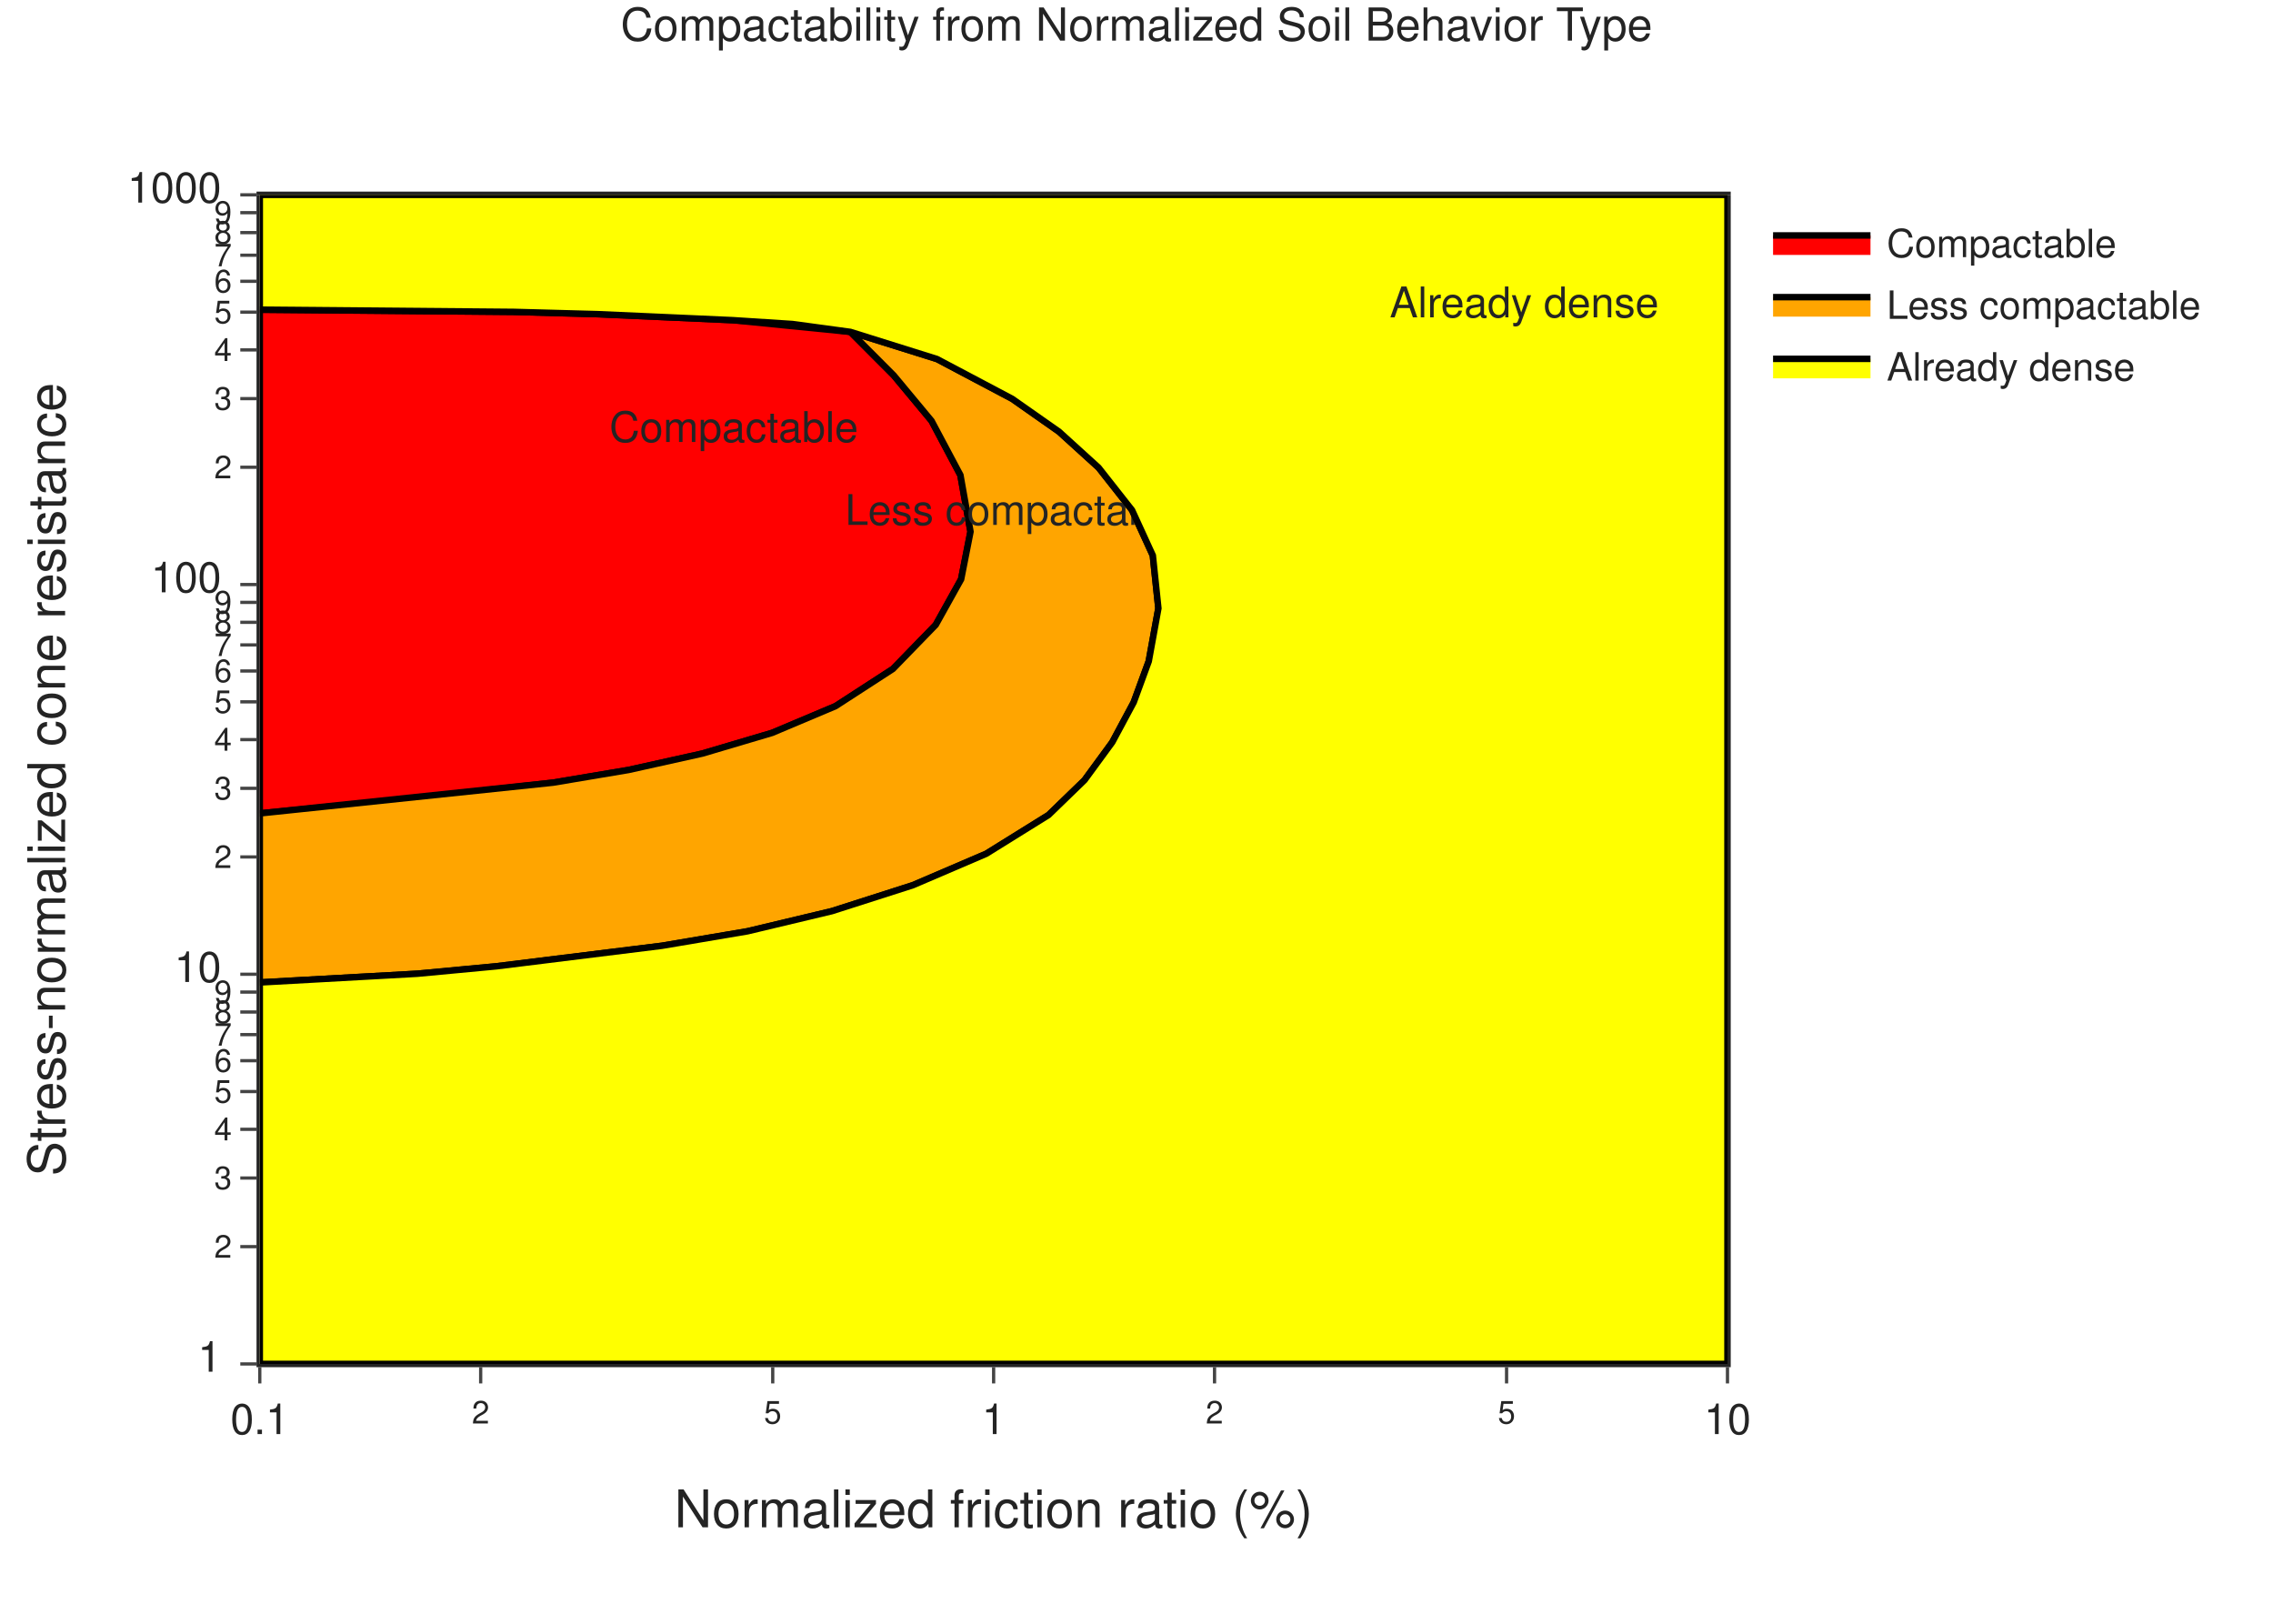
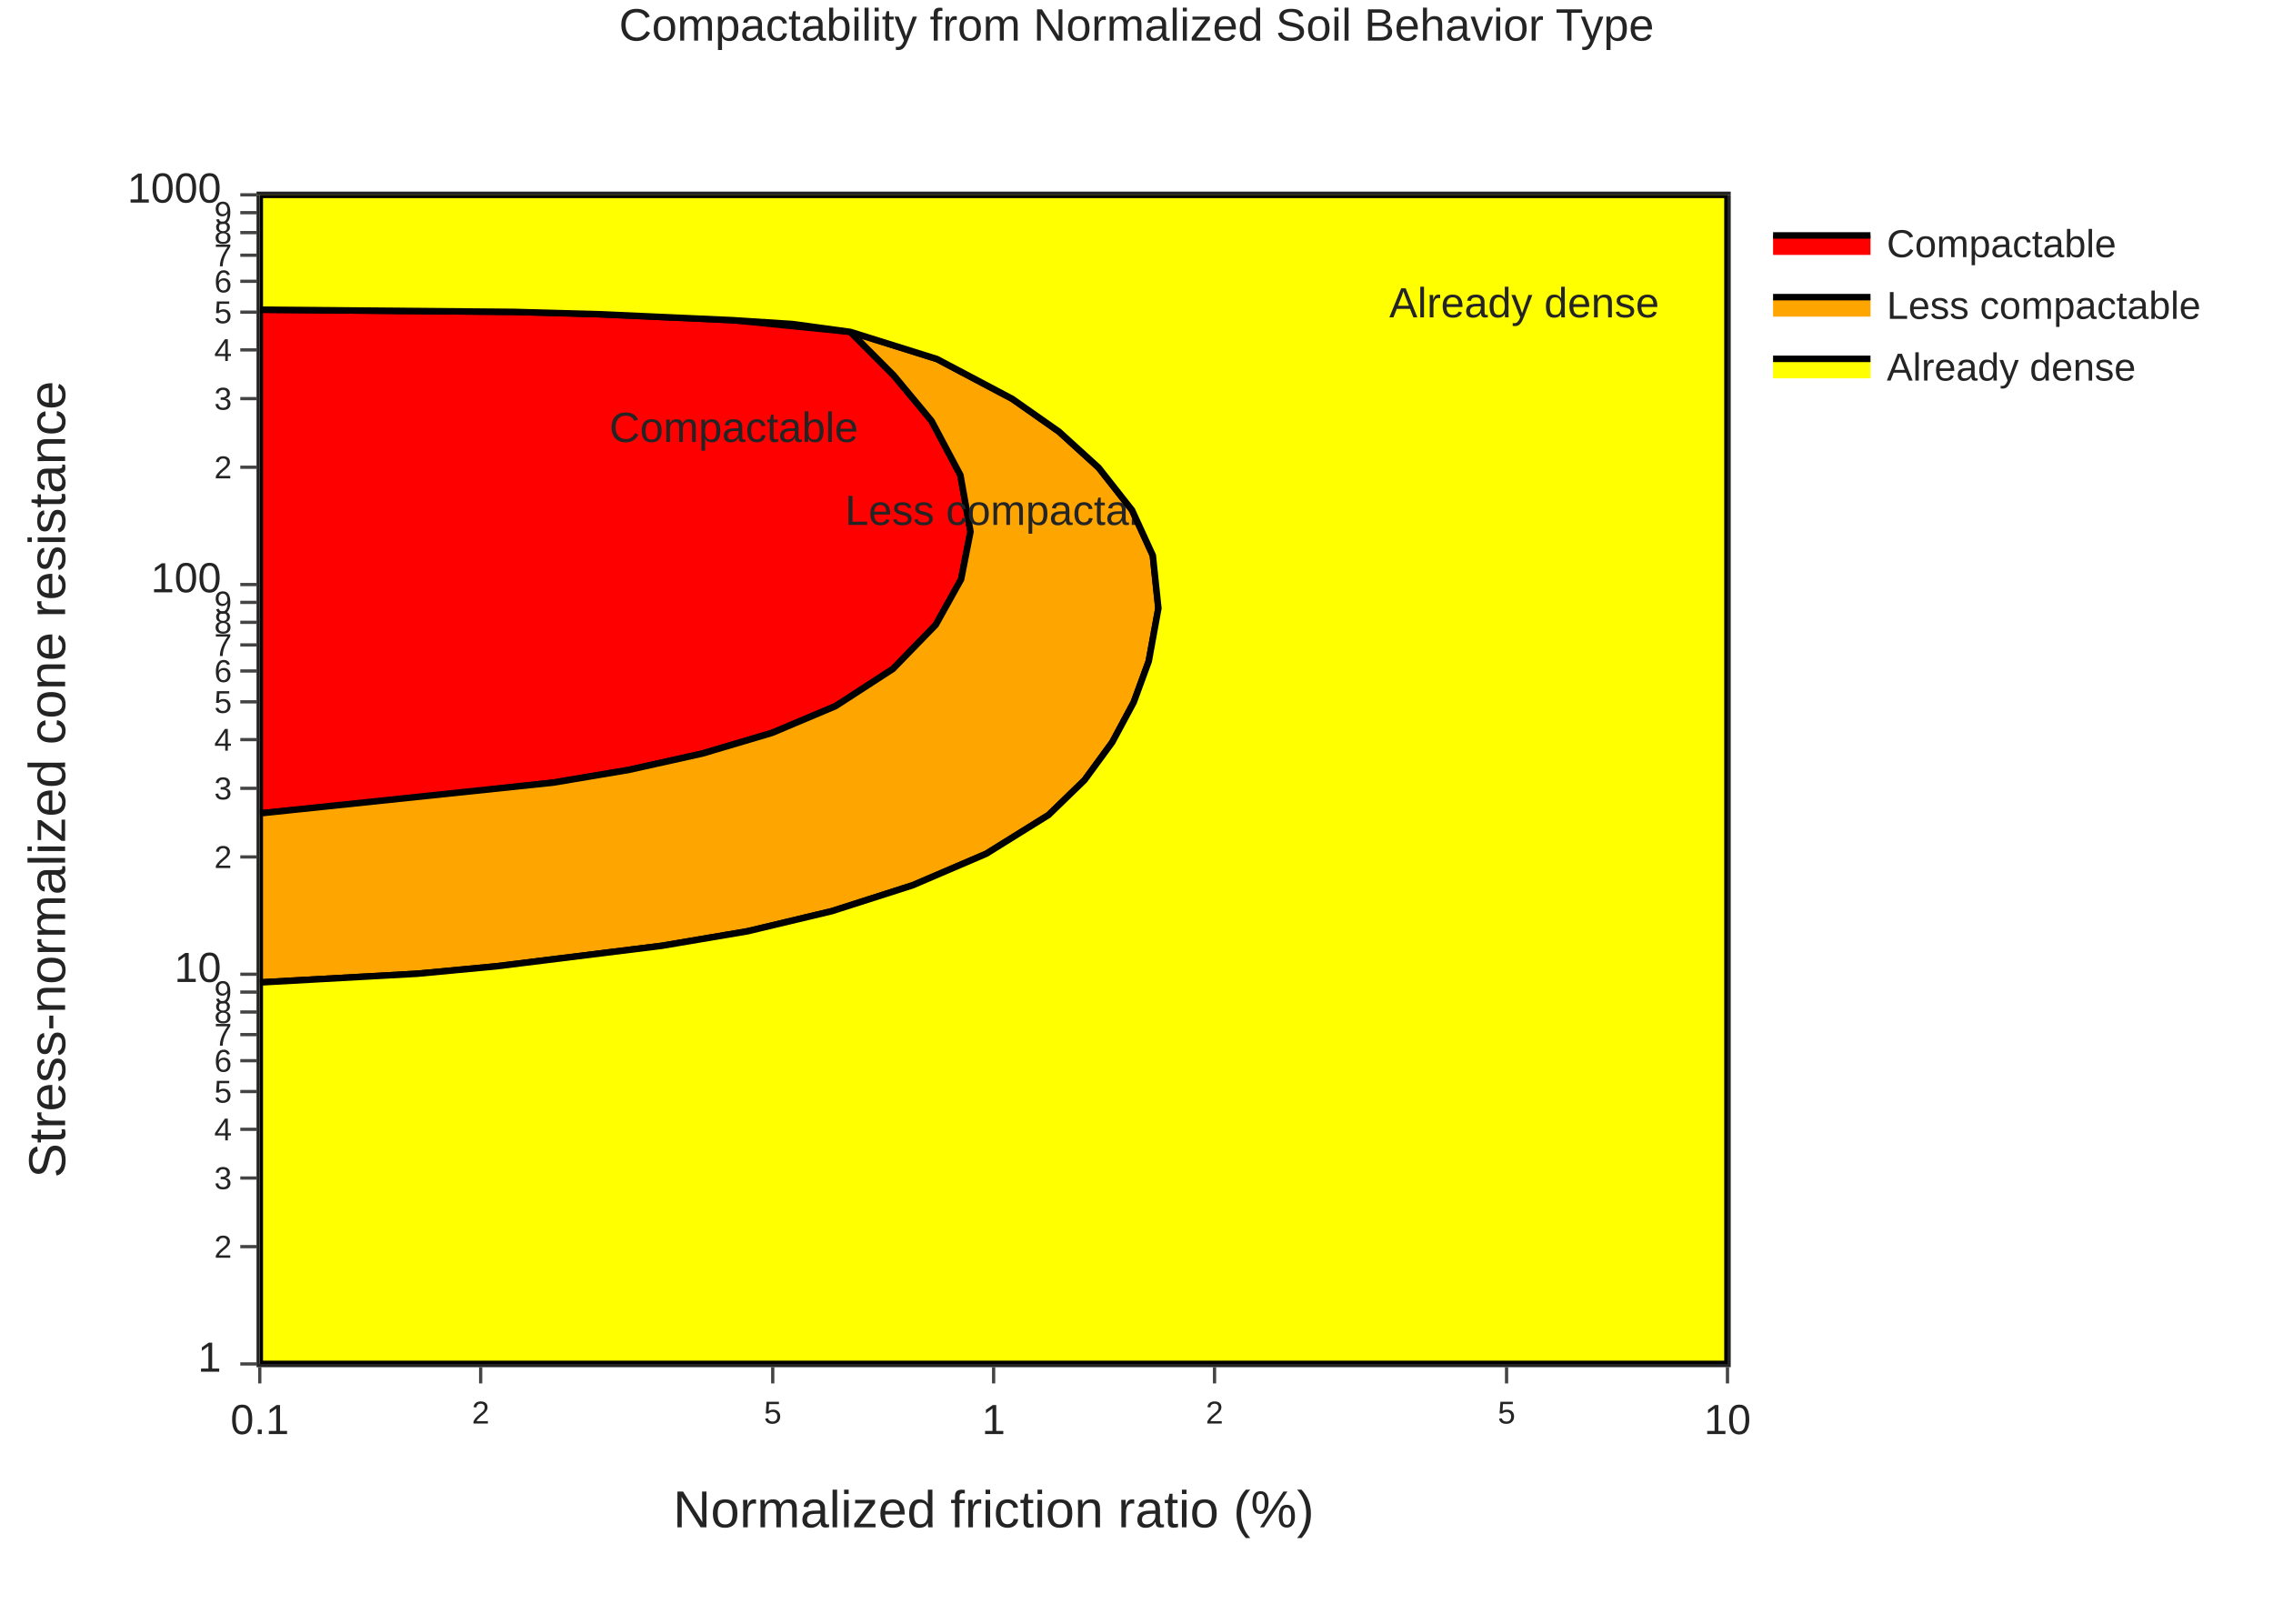
<svg xmlns="http://www.w3.org/2000/svg" class="main-svg" width="700" height="500" style="" viewBox="0 0 700 500">
  <rect x="0" y="0" width="700" height="500" style="fill: rgb(255, 255, 255); fill-opacity: 1;" />
-   <defs id="defs-6bf849">
+   <defs id="defs-a7d2ee">
    <g class="clips">
-       <clipPath id="clip6bf849xyplot" class="plotclip">
+       <clipPath id="clipa7d2eexyplot" class="plotclip">
        <rect width="452" height="360" />
      </clipPath>
-       <clipPath class="axesclip" id="clip6bf849x">
+       <clipPath class="axesclip" id="clipa7d2eex">
        <rect x="80" y="0" width="452" height="500" />
      </clipPath>
-       <clipPath class="axesclip" id="clip6bf849y">
+       <clipPath class="axesclip" id="clipa7d2eey">
        <rect x="0" y="60" width="700" height="360" />
      </clipPath>
-       <clipPath class="axesclip" id="clip6bf849xy">
+       <clipPath class="axesclip" id="clipa7d2eexy">
        <rect x="80" y="60" width="452" height="360" />
      </clipPath>
    </g>
    <g class="gradients" />
    <g class="patterns" />
  </defs>
  <g class="bglayer" />
  <g class="layer-below">
    <g class="imagelayer" />
    <g class="shapelayer" />
  </g>
  <g class="cartesianlayer">
    <g class="subplot xy">
      <g class="layer-subplot">
        <g class="shapelayer" />
        <g class="imagelayer" />
      </g>
      <g class="minor-gridlayer">
        <g class="x" />
        <g class="y" />
      </g>
      <g class="gridlayer">
        <g class="x">
          <path class="xgrid crisp" transform="translate(148.03,0)" d="M0,60v360" style="stroke: rgb(0, 0, 0); stroke-opacity: 0.07; stroke-width: 1px;" />
          <path class="xgrid crisp" transform="translate(237.97,0)" d="M0,60v360" style="stroke: rgb(0, 0, 0); stroke-opacity: 0.07; stroke-width: 1px;" />
          <path class="xgrid crisp" transform="translate(306,0)" d="M0,60v360" style="stroke: rgb(0, 0, 0); stroke-opacity: 0.07; stroke-width: 1px;" />
          <path class="xgrid crisp" transform="translate(374.03,0)" d="M0,60v360" style="stroke: rgb(0, 0, 0); stroke-opacity: 0.07; stroke-width: 1px;" />
          <path class="xgrid crisp" transform="translate(463.97,0)" d="M0,60v360" style="stroke: rgb(0, 0, 0); stroke-opacity: 0.07; stroke-width: 1px;" />
        </g>
        <g class="y">
          <path class="ygrid crisp" transform="translate(0,383.88)" d="M80,0h452" style="stroke: rgb(0, 0, 0); stroke-opacity: 0.07; stroke-width: 1px;" />
          <path class="ygrid crisp" transform="translate(0,362.75)" d="M80,0h452" style="stroke: rgb(0, 0, 0); stroke-opacity: 0.07; stroke-width: 1px;" />
          <path class="ygrid crisp" transform="translate(0,347.75)" d="M80,0h452" style="stroke: rgb(0, 0, 0); stroke-opacity: 0.07; stroke-width: 1px;" />
          <path class="ygrid crisp" transform="translate(0,336.12)" d="M80,0h452" style="stroke: rgb(0, 0, 0); stroke-opacity: 0.07; stroke-width: 1px;" />
          <path class="ygrid crisp" transform="translate(0,326.62)" d="M80,0h452" style="stroke: rgb(0, 0, 0); stroke-opacity: 0.07; stroke-width: 1px;" />
          <path class="ygrid crisp" transform="translate(0,318.59)" d="M80,0h452" style="stroke: rgb(0, 0, 0); stroke-opacity: 0.07; stroke-width: 1px;" />
          <path class="ygrid crisp" transform="translate(0,311.63)" d="M80,0h452" style="stroke: rgb(0, 0, 0); stroke-opacity: 0.07; stroke-width: 1px;" />
          <path class="ygrid crisp" transform="translate(0,305.49)" d="M80,0h452" style="stroke: rgb(0, 0, 0); stroke-opacity: 0.07; stroke-width: 1px;" />
          <path class="ygrid crisp" transform="translate(0,300)" d="M80,0h452" style="stroke: rgb(0, 0, 0); stroke-opacity: 0.07; stroke-width: 1px;" />
          <path class="ygrid crisp" transform="translate(0,263.88)" d="M80,0h452" style="stroke: rgb(0, 0, 0); stroke-opacity: 0.07; stroke-width: 1px;" />
          <path class="ygrid crisp" transform="translate(0,242.75)" d="M80,0h452" style="stroke: rgb(0, 0, 0); stroke-opacity: 0.07; stroke-width: 1px;" />
          <path class="ygrid crisp" transform="translate(0,227.75)" d="M80,0h452" style="stroke: rgb(0, 0, 0); stroke-opacity: 0.07; stroke-width: 1px;" />
          <path class="ygrid crisp" transform="translate(0,216.12)" d="M80,0h452" style="stroke: rgb(0, 0, 0); stroke-opacity: 0.07; stroke-width: 1px;" />
          <path class="ygrid crisp" transform="translate(0,206.62)" d="M80,0h452" style="stroke: rgb(0, 0, 0); stroke-opacity: 0.07; stroke-width: 1px;" />
          <path class="ygrid crisp" transform="translate(0,198.59)" d="M80,0h452" style="stroke: rgb(0, 0, 0); stroke-opacity: 0.07; stroke-width: 1px;" />
          <path class="ygrid crisp" transform="translate(0,191.63)" d="M80,0h452" style="stroke: rgb(0, 0, 0); stroke-opacity: 0.07; stroke-width: 1px;" />
          <path class="ygrid crisp" transform="translate(0,185.49)" d="M80,0h452" style="stroke: rgb(0, 0, 0); stroke-opacity: 0.07; stroke-width: 1px;" />
          <path class="ygrid crisp" transform="translate(0,180)" d="M80,0h452" style="stroke: rgb(0, 0, 0); stroke-opacity: 0.07; stroke-width: 1px;" />
          <path class="ygrid crisp" transform="translate(0,143.88)" d="M80,0h452" style="stroke: rgb(0, 0, 0); stroke-opacity: 0.07; stroke-width: 1px;" />
          <path class="ygrid crisp" transform="translate(0,122.75)" d="M80,0h452" style="stroke: rgb(0, 0, 0); stroke-opacity: 0.07; stroke-width: 1px;" />
          <path class="ygrid crisp" transform="translate(0,107.75)" d="M80,0h452" style="stroke: rgb(0, 0, 0); stroke-opacity: 0.07; stroke-width: 1px;" />
          <path class="ygrid crisp" transform="translate(0,96.12)" d="M80,0h452" style="stroke: rgb(0, 0, 0); stroke-opacity: 0.07; stroke-width: 1px;" />
          <path class="ygrid crisp" transform="translate(0,86.62)" d="M80,0h452" style="stroke: rgb(0, 0, 0); stroke-opacity: 0.07; stroke-width: 1px;" />
          <path class="ygrid crisp" transform="translate(0,78.59)" d="M80,0h452" style="stroke: rgb(0, 0, 0); stroke-opacity: 0.07; stroke-width: 1px;" />
          <path class="ygrid crisp" transform="translate(0,71.63)" d="M80,0h452" style="stroke: rgb(0, 0, 0); stroke-opacity: 0.07; stroke-width: 1px;" />
          <path class="ygrid crisp" transform="translate(0,65.49)" d="M80,0h452" style="stroke: rgb(0, 0, 0); stroke-opacity: 0.07; stroke-width: 1px;" />
        </g>
      </g>
      <g class="zerolinelayer" />
      <g class="layer-between">
        <g class="shapelayer" />
        <g class="imagelayer" />
      </g>
      <path class="xlines-below" />
      <path class="ylines-below" />
      <g class="overlines-below" />
      <g class="xaxislayer-below" />
      <g class="yaxislayer-below" />
      <g class="overaxes-below" />
      <g class="overplot">
-         <g class="xy" transform="translate(80,60)" clip-path="url(#clip6bf849xyplot)">
+         <g class="xy" transform="translate(80,60)" clip-path="url(#clipa7d2eexyplot)">
          <g class="scatterlayer mlayer">
-             <g class="trace scatter trace4b6c18" style="stroke-miterlimit: 2; opacity: 1;">
+             <g class="trace scatter trace174df0" style="stroke-miterlimit: 2; opacity: 1;">
              <g class="fills">
                <g>
                  <path class="js-fill" d="M0,35.36L78.28,36.04L104.16,36.74L145.64,38.59L181.89,42.2L195.25,55.6L206.88,69.59L215.77,86.3L218.88,103.72L215.99,118.38L208.18,132.4L194.98,145.99L177.32,157.44L157.77,165.68L136.31,172.04L113.55,177.1L90.33,181L43.01,186.33L21.11,188.42L0,190.47L0,35.36Z" style="fill: rgb(255, 0, 0); fill-opacity: 1; stroke-width: 0;" />
                </g>
              </g>
              <g class="errorbars" />
              <g class="lines">
                <path class="js-line" d="M0,35.36L78.28,36.04L104.16,36.74L145.64,38.59L181.89,42.2L195.25,55.6L206.88,69.59L215.77,86.3L218.88,103.72L215.99,118.38L208.18,132.4L194.98,145.99L177.32,157.44L157.77,165.68L136.31,172.04L113.55,177.1L90.33,181L43.01,186.33L21.11,188.42L0,190.47L0,35.36" style="vector-effect: none; fill: none; stroke: rgb(0, 0, 0); stroke-opacity: 1; stroke-width: 2px; opacity: 1;" />
              </g>
              <g class="points" />
              <g class="text" />
            </g>
-             <g class="trace scatter tracedcb2b8" style="stroke-miterlimit: 2; opacity: 1;">
+             <g class="trace scatter tracefb76cf" style="stroke-miterlimit: 2; opacity: 1;">
              <g class="fills" />
              <g class="errorbars" />
              <g class="lines" />
              <g class="points" />
              <g class="text">
                <g class="textpoint" transform="translate(0,3.25)">
-                   <text x="145.98" y="72.84" text-anchor="middle" style="font-family: Helvetica; font-size: 13px; fill: rgb(36, 36, 36); fill-opacity: 1; white-space: pre;">Compactable</text>
-                 </g>
-               </g>
-             </g>
-             <g class="trace scatter tracec913ae" style="stroke-miterlimit: 2; opacity: 1;">
+                   <text x="145.98" y="72.84" text-anchor="middle" style="font-family: Arial; font-size: 13px; fill: rgb(36, 36, 36); fill-opacity: 1; white-space: pre;">Compactable</text>
+                 </g>
+               </g>
+             </g>
+             <g class="trace scatter trace352b4e" style="stroke-miterlimit: 2; opacity: 1;">
              <g class="fills">
                <g>
                  <path class="js-fill" d="M0,190.47L90.33,181L113.55,177.1L136.31,172.04L157.77,165.68L177.32,157.44L194.98,145.99L208.18,132.4L215.99,118.38L218.88,103.72L215.77,86.3L206.88,69.59L195.25,55.6L181.89,42.2L208.54,50.55L231.72,62.81L246.16,72.94L258.32,83.99L268.63,97.09L275.03,111.05L276.74,127.32L273.77,143.63L269.14,156.26L262.54,168.56L253.99,180.23L242.91,190.97L223.72,202.9L201.11,212.59L176.19,220.57L150.21,226.77L123.8,231.24L72.82,237.56L48.55,239.84L0,242.53L0,190.47Z" style="fill: rgb(255, 165, 0); fill-opacity: 1; stroke-width: 0;" />
                </g>
              </g>
              <g class="errorbars" />
              <g class="lines">
                <path class="js-line" d="M0,190.47L90.33,181L113.55,177.1L136.31,172.04L157.77,165.68L177.32,157.44L194.98,145.99L208.18,132.4L215.99,118.38L218.88,103.72L215.77,86.3L206.88,69.59L195.25,55.6L181.89,42.2L208.54,50.55L231.72,62.81L246.16,72.94L258.32,83.99L268.63,97.09L275.03,111.05L276.74,127.32L273.77,143.63L269.14,156.26L262.54,168.56L253.99,180.23L242.91,190.97L223.72,202.9L201.11,212.59L176.19,220.57L150.21,226.77L123.8,231.24L72.82,237.56L48.55,239.84L0,242.53L0,190.47" style="vector-effect: none; fill: none; stroke: rgb(0, 0, 0); stroke-opacity: 1; stroke-width: 2px; opacity: 1;" />
              </g>
              <g class="points" />
              <g class="text" />
            </g>
-             <g class="trace scatter trace72c547" style="stroke-miterlimit: 2; opacity: 1;">
+             <g class="trace scatter trace936603" style="stroke-miterlimit: 2; opacity: 1;">
              <g class="fills" />
              <g class="errorbars" />
              <g class="lines" />
              <g class="points" />
              <g class="text">
                <g class="textpoint" transform="translate(0,3.25)">
-                   <text x="232.64" y="98.38" text-anchor="middle" style="font-family: Helvetica; font-size: 13px; fill: rgb(36, 36, 36); fill-opacity: 1; white-space: pre;">Less compactable</text>
-                 </g>
-               </g>
-             </g>
-             <g class="trace scatter trace2b91b2" style="stroke-miterlimit: 2; opacity: 1;">
+                   <text x="232.64" y="98.38" text-anchor="middle" style="font-family: Arial; font-size: 13px; fill: rgb(36, 36, 36); fill-opacity: 1; white-space: pre;">Less compactable</text>
+                 </g>
+               </g>
+             </g>
+             <g class="trace scatter trace83dc9d" style="stroke-miterlimit: 2; opacity: 1;">
              <g class="fills">
                <g>
                  <path class="js-fill" d="M0,0L452,0L452,360L0,360L0,242.53L48.55,239.84L72.82,237.56L123.8,231.24L150.21,226.77L176.19,220.57L201.11,212.59L223.72,202.9L242.91,190.97L253.99,180.23L262.54,168.56L269.14,156.26L273.77,143.63L276.74,127.32L275.03,111.05L268.63,97.09L258.32,83.99L246.16,72.94L231.72,62.81L208.54,50.55L181.89,42.2L164.06,39.78L145.64,38.59L104.16,36.74L78.28,36.04L0,35.36L0,0Z" style="fill: rgb(255, 255, 0); fill-opacity: 1; stroke-width: 0;" />
                </g>
              </g>
              <g class="errorbars" />
              <g class="lines">
                <path class="js-line" d="M0,0L452,0L452,360L0,360L0,242.53L48.55,239.84L72.82,237.56L123.8,231.24L150.21,226.77L176.19,220.57L201.11,212.59L223.72,202.9L242.91,190.97L253.99,180.23L262.54,168.56L269.14,156.26L273.77,143.63L276.74,127.32L275.03,111.05L268.63,97.09L258.32,83.99L246.16,72.94L231.72,62.81L208.54,50.55L181.89,42.2L164.06,39.78L145.64,38.59L104.16,36.74L78.28,36.04L0,35.36L0,0" style="vector-effect: none; fill: none; stroke: rgb(0, 0, 0); stroke-opacity: 1; stroke-width: 2px; opacity: 1;" />
              </g>
              <g class="points" />
              <g class="text" />
            </g>
-             <g class="trace scatter trace10f9b8" style="stroke-miterlimit: 2; opacity: 1;">
+             <g class="trace scatter trace34f21d" style="stroke-miterlimit: 2; opacity: 1;">
              <g class="fills" />
              <g class="errorbars" />
              <g class="lines" />
              <g class="points" />
              <g class="text">
                <g class="textpoint" transform="translate(0,3.25)">
-                   <text x="389.41" y="34.46" text-anchor="middle" style="font-family: Helvetica; font-size: 13px; fill: rgb(36, 36, 36); fill-opacity: 1; white-space: pre;">Already dense</text>
-                 </g>
-               </g>
-             </g>
-             <g class="trace scatter trace43a97d" style="stroke-miterlimit: 2; opacity: 1;">
+                   <text x="389.41" y="34.46" text-anchor="middle" style="font-family: Arial; font-size: 13px; fill: rgb(36, 36, 36); fill-opacity: 1; white-space: pre;">Already dense</text>
+                 </g>
+               </g>
+             </g>
+             <g class="trace scatter tracecda513" style="stroke-miterlimit: 2; opacity: 1;">
              <g class="fills" />
              <g class="errorbars" />
              <g class="lines" />
              <g class="points" />
              <g class="text" />
            </g>
          </g>
        </g>
      </g>
      <g class="zerolinelayer-above" />
      <path class="xlines-above crisp" d="M79,420.5H533M79,59.5H533" style="fill: none; stroke-width: 1px; stroke: rgb(36, 36, 36); stroke-opacity: 1;" />
      <path class="ylines-above crisp" d="M79.5,60V420M532.5,60V420" style="fill: none; stroke-width: 1px; stroke: rgb(36, 36, 36); stroke-opacity: 1;" />
      <g class="overlines-above" />
      <g class="xaxislayer-above">
        <path class="xtick ticks crisp" d="M0,421v5" transform="translate(80,0)" style="stroke: rgb(68, 68, 68); stroke-opacity: 1; stroke-width: 1px;" />
        <path class="xtick ticks crisp" d="M0,421v5" transform="translate(148.03,0)" style="stroke: rgb(68, 68, 68); stroke-opacity: 1; stroke-width: 1px;" />
        <path class="xtick ticks crisp" d="M0,421v5" transform="translate(237.97,0)" style="stroke: rgb(68, 68, 68); stroke-opacity: 1; stroke-width: 1px;" />
        <path class="xtick ticks crisp" d="M0,421v5" transform="translate(306,0)" style="stroke: rgb(68, 68, 68); stroke-opacity: 1; stroke-width: 1px;" />
        <path class="xtick ticks crisp" d="M0,421v5" transform="translate(374.03,0)" style="stroke: rgb(68, 68, 68); stroke-opacity: 1; stroke-width: 1px;" />
        <path class="xtick ticks crisp" d="M0,421v5" transform="translate(463.97,0)" style="stroke: rgb(68, 68, 68); stroke-opacity: 1; stroke-width: 1px;" />
        <path class="xtick ticks crisp" d="M0,421v5" transform="translate(532,0)" style="stroke: rgb(68, 68, 68); stroke-opacity: 1; stroke-width: 1px;" />
        <g class="xtick">
-           <text text-anchor="middle" x="0" y="441.6" transform="translate(80,0)" style="font-family: Helvetica; font-size: 13px; fill: rgb(36, 36, 36); fill-opacity: 1; white-space: pre;">0.1</text>
-         </g>
-         <g class="xtick">
-           <text text-anchor="middle" x="0" y="438.35" style="font-family: Helvetica; font-size: 9.75px; fill: rgb(36, 36, 36); fill-opacity: 1; white-space: pre;" transform="translate(148.03,0)">2</text>
-         </g>
-         <g class="xtick">
-           <text text-anchor="middle" x="0" y="438.35" style="font-family: Helvetica; font-size: 9.75px; fill: rgb(36, 36, 36); fill-opacity: 1; white-space: pre;" transform="translate(237.97,0)">5</text>
-         </g>
-         <g class="xtick">
-           <text text-anchor="middle" x="0" y="441.6" style="font-family: Helvetica; font-size: 13px; fill: rgb(36, 36, 36); fill-opacity: 1; white-space: pre;" transform="translate(306,0)">1</text>
-         </g>
-         <g class="xtick">
-           <text text-anchor="middle" x="0" y="438.35" style="font-family: Helvetica; font-size: 9.75px; fill: rgb(36, 36, 36); fill-opacity: 1; white-space: pre;" transform="translate(374.03,0)">2</text>
-         </g>
-         <g class="xtick">
-           <text text-anchor="middle" x="0" y="438.35" style="font-family: Helvetica; font-size: 9.75px; fill: rgb(36, 36, 36); fill-opacity: 1; white-space: pre;" transform="translate(463.97,0)">5</text>
-         </g>
-         <g class="xtick">
-           <text text-anchor="middle" x="0" y="441.6" style="font-family: Helvetica; font-size: 13px; fill: rgb(36, 36, 36); fill-opacity: 1; white-space: pre;" transform="translate(532,0)">10</text>
+           <text text-anchor="middle" x="0" y="441.6" transform="translate(80,0)" style="font-family: Arial; font-size: 13px; fill: rgb(36, 36, 36); fill-opacity: 1; white-space: pre;">0.1</text>
+         </g>
+         <g class="xtick">
+           <text text-anchor="middle" x="0" y="438.35" style="font-family: Arial; font-size: 9.75px; fill: rgb(36, 36, 36); fill-opacity: 1; white-space: pre;" transform="translate(148.03,0)">2</text>
+         </g>
+         <g class="xtick">
+           <text text-anchor="middle" x="0" y="438.35" style="font-family: Arial; font-size: 9.75px; fill: rgb(36, 36, 36); fill-opacity: 1; white-space: pre;" transform="translate(237.97,0)">5</text>
+         </g>
+         <g class="xtick">
+           <text text-anchor="middle" x="0" y="441.6" style="font-family: Arial; font-size: 13px; fill: rgb(36, 36, 36); fill-opacity: 1; white-space: pre;" transform="translate(306,0)">1</text>
+         </g>
+         <g class="xtick">
+           <text text-anchor="middle" x="0" y="438.35" style="font-family: Arial; font-size: 9.75px; fill: rgb(36, 36, 36); fill-opacity: 1; white-space: pre;" transform="translate(374.03,0)">2</text>
+         </g>
+         <g class="xtick">
+           <text text-anchor="middle" x="0" y="438.35" style="font-family: Arial; font-size: 9.75px; fill: rgb(36, 36, 36); fill-opacity: 1; white-space: pre;" transform="translate(463.97,0)">5</text>
+         </g>
+         <g class="xtick">
+           <text text-anchor="middle" x="0" y="441.6" style="font-family: Arial; font-size: 13px; fill: rgb(36, 36, 36); fill-opacity: 1; white-space: pre;" transform="translate(532,0)">10</text>
        </g>
      </g>
      <g class="yaxislayer-above">
        <path class="ytick ticks crisp" d="M79,0h-5" transform="translate(0,420)" style="stroke: rgb(68, 68, 68); stroke-opacity: 1; stroke-width: 1px;" />
        <path class="ytick ticks crisp" d="M79,0h-5" transform="translate(0,383.88)" style="stroke: rgb(68, 68, 68); stroke-opacity: 1; stroke-width: 1px;" />
        <path class="ytick ticks crisp" d="M79,0h-5" transform="translate(0,362.75)" style="stroke: rgb(68, 68, 68); stroke-opacity: 1; stroke-width: 1px;" />
        <path class="ytick ticks crisp" d="M79,0h-5" transform="translate(0,347.75)" style="stroke: rgb(68, 68, 68); stroke-opacity: 1; stroke-width: 1px;" />
        <path class="ytick ticks crisp" d="M79,0h-5" transform="translate(0,336.12)" style="stroke: rgb(68, 68, 68); stroke-opacity: 1; stroke-width: 1px;" />
        <path class="ytick ticks crisp" d="M79,0h-5" transform="translate(0,326.62)" style="stroke: rgb(68, 68, 68); stroke-opacity: 1; stroke-width: 1px;" />
        <path class="ytick ticks crisp" d="M79,0h-5" transform="translate(0,318.59)" style="stroke: rgb(68, 68, 68); stroke-opacity: 1; stroke-width: 1px;" />
        <path class="ytick ticks crisp" d="M79,0h-5" transform="translate(0,311.63)" style="stroke: rgb(68, 68, 68); stroke-opacity: 1; stroke-width: 1px;" />
        <path class="ytick ticks crisp" d="M79,0h-5" transform="translate(0,305.49)" style="stroke: rgb(68, 68, 68); stroke-opacity: 1; stroke-width: 1px;" />
        <path class="ytick ticks crisp" d="M79,0h-5" transform="translate(0,300)" style="stroke: rgb(68, 68, 68); stroke-opacity: 1; stroke-width: 1px;" />
        <path class="ytick ticks crisp" d="M79,0h-5" transform="translate(0,263.88)" style="stroke: rgb(68, 68, 68); stroke-opacity: 1; stroke-width: 1px;" />
        <path class="ytick ticks crisp" d="M79,0h-5" transform="translate(0,242.75)" style="stroke: rgb(68, 68, 68); stroke-opacity: 1; stroke-width: 1px;" />
        <path class="ytick ticks crisp" d="M79,0h-5" transform="translate(0,227.75)" style="stroke: rgb(68, 68, 68); stroke-opacity: 1; stroke-width: 1px;" />
        <path class="ytick ticks crisp" d="M79,0h-5" transform="translate(0,216.12)" style="stroke: rgb(68, 68, 68); stroke-opacity: 1; stroke-width: 1px;" />
        <path class="ytick ticks crisp" d="M79,0h-5" transform="translate(0,206.62)" style="stroke: rgb(68, 68, 68); stroke-opacity: 1; stroke-width: 1px;" />
        <path class="ytick ticks crisp" d="M79,0h-5" transform="translate(0,198.59)" style="stroke: rgb(68, 68, 68); stroke-opacity: 1; stroke-width: 1px;" />
        <path class="ytick ticks crisp" d="M79,0h-5" transform="translate(0,191.63)" style="stroke: rgb(68, 68, 68); stroke-opacity: 1; stroke-width: 1px;" />
        <path class="ytick ticks crisp" d="M79,0h-5" transform="translate(0,185.49)" style="stroke: rgb(68, 68, 68); stroke-opacity: 1; stroke-width: 1px;" />
        <path class="ytick ticks crisp" d="M79,0h-5" transform="translate(0,180)" style="stroke: rgb(68, 68, 68); stroke-opacity: 1; stroke-width: 1px;" />
        <path class="ytick ticks crisp" d="M79,0h-5" transform="translate(0,143.88)" style="stroke: rgb(68, 68, 68); stroke-opacity: 1; stroke-width: 1px;" />
        <path class="ytick ticks crisp" d="M79,0h-5" transform="translate(0,122.75)" style="stroke: rgb(68, 68, 68); stroke-opacity: 1; stroke-width: 1px;" />
        <path class="ytick ticks crisp" d="M79,0h-5" transform="translate(0,107.75)" style="stroke: rgb(68, 68, 68); stroke-opacity: 1; stroke-width: 1px;" />
        <path class="ytick ticks crisp" d="M79,0h-5" transform="translate(0,96.12)" style="stroke: rgb(68, 68, 68); stroke-opacity: 1; stroke-width: 1px;" />
        <path class="ytick ticks crisp" d="M79,0h-5" transform="translate(0,86.62)" style="stroke: rgb(68, 68, 68); stroke-opacity: 1; stroke-width: 1px;" />
        <path class="ytick ticks crisp" d="M79,0h-5" transform="translate(0,78.59)" style="stroke: rgb(68, 68, 68); stroke-opacity: 1; stroke-width: 1px;" />
        <path class="ytick ticks crisp" d="M79,0h-5" transform="translate(0,71.63)" style="stroke: rgb(68, 68, 68); stroke-opacity: 1; stroke-width: 1px;" />
        <path class="ytick ticks crisp" d="M79,0h-5" transform="translate(0,65.49)" style="stroke: rgb(68, 68, 68); stroke-opacity: 1; stroke-width: 1px;" />
        <path class="ytick ticks crisp" d="M79,0h-5" transform="translate(0,60)" style="stroke: rgb(68, 68, 68); stroke-opacity: 1; stroke-width: 1px;" />
        <g class="ytick">
-           <text text-anchor="end" x="68.15" y="2.383" transform="translate(0,420)" style="font-family: Helvetica; font-size: 13px; fill: rgb(36, 36, 36); fill-opacity: 1; white-space: pre;">1</text>
-         </g>
-         <g class="ytick">
-           <text text-anchor="end" x="71.4" y="3.412" style="font-family: Helvetica; font-size: 9.75px; fill: rgb(36, 36, 36); fill-opacity: 1; white-space: pre;" transform="translate(0,383.88)">2</text>
-         </g>
-         <g class="ytick">
-           <text text-anchor="end" x="71.4" y="3.412" style="font-family: Helvetica; font-size: 9.75px; fill: rgb(36, 36, 36); fill-opacity: 1; white-space: pre;" transform="translate(0,362.75)">3</text>
-         </g>
-         <g class="ytick">
-           <text text-anchor="end" x="71.4" y="3.412" style="font-family: Helvetica; font-size: 9.75px; fill: rgb(36, 36, 36); fill-opacity: 1; white-space: pre;" transform="translate(0,347.75)">4</text>
-         </g>
-         <g class="ytick">
-           <text text-anchor="end" x="71.4" y="3.412" style="font-family: Helvetica; font-size: 9.75px; fill: rgb(36, 36, 36); fill-opacity: 1; white-space: pre;" transform="translate(0,336.12)">5</text>
-         </g>
-         <g class="ytick">
-           <text text-anchor="end" x="71.4" y="3.412" style="font-family: Helvetica; font-size: 9.75px; fill: rgb(36, 36, 36); fill-opacity: 1; white-space: pre;" transform="translate(0,326.62)">6</text>
-         </g>
-         <g class="ytick">
-           <text text-anchor="end" x="71.4" y="3.412" style="font-family: Helvetica; font-size: 9.75px; fill: rgb(36, 36, 36); fill-opacity: 1; white-space: pre;" transform="translate(0,318.59)">7</text>
-         </g>
-         <g class="ytick">
-           <text text-anchor="end" x="71.4" y="3.412" style="font-family: Helvetica; font-size: 9.75px; fill: rgb(36, 36, 36); fill-opacity: 1; white-space: pre;" transform="translate(0,311.63)">8</text>
-         </g>
-         <g class="ytick">
-           <text text-anchor="end" x="71.4" y="3.412" style="font-family: Helvetica; font-size: 9.75px; fill: rgb(36, 36, 36); fill-opacity: 1; white-space: pre;" transform="translate(0,305.49)">9</text>
-         </g>
-         <g class="ytick">
-           <text text-anchor="end" x="68.15" y="2.383" style="font-family: Helvetica; font-size: 13px; fill: rgb(36, 36, 36); fill-opacity: 1; white-space: pre;" transform="translate(0,300)">10</text>
-         </g>
-         <g class="ytick">
-           <text text-anchor="end" x="71.4" y="3.412" style="font-family: Helvetica; font-size: 9.75px; fill: rgb(36, 36, 36); fill-opacity: 1; white-space: pre;" transform="translate(0,263.88)">2</text>
-         </g>
-         <g class="ytick">
-           <text text-anchor="end" x="71.4" y="3.412" style="font-family: Helvetica; font-size: 9.75px; fill: rgb(36, 36, 36); fill-opacity: 1; white-space: pre;" transform="translate(0,242.75)">3</text>
-         </g>
-         <g class="ytick">
-           <text text-anchor="end" x="71.4" y="3.412" style="font-family: Helvetica; font-size: 9.75px; fill: rgb(36, 36, 36); fill-opacity: 1; white-space: pre;" transform="translate(0,227.75)">4</text>
-         </g>
-         <g class="ytick">
-           <text text-anchor="end" x="71.4" y="3.412" style="font-family: Helvetica; font-size: 9.75px; fill: rgb(36, 36, 36); fill-opacity: 1; white-space: pre;" transform="translate(0,216.12)">5</text>
-         </g>
-         <g class="ytick">
-           <text text-anchor="end" x="71.4" y="3.412" style="font-family: Helvetica; font-size: 9.75px; fill: rgb(36, 36, 36); fill-opacity: 1; white-space: pre;" transform="translate(0,206.62)">6</text>
-         </g>
-         <g class="ytick">
-           <text text-anchor="end" x="71.4" y="3.412" style="font-family: Helvetica; font-size: 9.75px; fill: rgb(36, 36, 36); fill-opacity: 1; white-space: pre;" transform="translate(0,198.59)">7</text>
-         </g>
-         <g class="ytick">
-           <text text-anchor="end" x="71.4" y="3.412" style="font-family: Helvetica; font-size: 9.75px; fill: rgb(36, 36, 36); fill-opacity: 1; white-space: pre;" transform="translate(0,191.63)">8</text>
-         </g>
-         <g class="ytick">
-           <text text-anchor="end" x="71.4" y="3.412" style="font-family: Helvetica; font-size: 9.75px; fill: rgb(36, 36, 36); fill-opacity: 1; white-space: pre;" transform="translate(0,185.49)">9</text>
-         </g>
-         <g class="ytick">
-           <text text-anchor="end" x="68.15" y="2.383" style="font-family: Helvetica; font-size: 13px; fill: rgb(36, 36, 36); fill-opacity: 1; white-space: pre;" transform="translate(0,180)">100</text>
-         </g>
-         <g class="ytick">
-           <text text-anchor="end" x="71.4" y="3.412" style="font-family: Helvetica; font-size: 9.75px; fill: rgb(36, 36, 36); fill-opacity: 1; white-space: pre;" transform="translate(0,143.88)">2</text>
-         </g>
-         <g class="ytick">
-           <text text-anchor="end" x="71.4" y="3.412" style="font-family: Helvetica; font-size: 9.75px; fill: rgb(36, 36, 36); fill-opacity: 1; white-space: pre;" transform="translate(0,122.75)">3</text>
-         </g>
-         <g class="ytick">
-           <text text-anchor="end" x="71.4" y="3.412" style="font-family: Helvetica; font-size: 9.75px; fill: rgb(36, 36, 36); fill-opacity: 1; white-space: pre;" transform="translate(0,107.75)">4</text>
-         </g>
-         <g class="ytick">
-           <text text-anchor="end" x="71.4" y="3.412" style="font-family: Helvetica; font-size: 9.75px; fill: rgb(36, 36, 36); fill-opacity: 1; white-space: pre;" transform="translate(0,96.12)">5</text>
-         </g>
-         <g class="ytick">
-           <text text-anchor="end" x="71.4" y="3.412" style="font-family: Helvetica; font-size: 9.75px; fill: rgb(36, 36, 36); fill-opacity: 1; white-space: pre;" transform="translate(0,86.62)">6</text>
-         </g>
-         <g class="ytick">
-           <text text-anchor="end" x="71.4" y="3.412" style="font-family: Helvetica; font-size: 9.75px; fill: rgb(36, 36, 36); fill-opacity: 1; white-space: pre;" transform="translate(0,78.59)">7</text>
-         </g>
-         <g class="ytick">
-           <text text-anchor="end" x="71.4" y="3.412" style="font-family: Helvetica; font-size: 9.75px; fill: rgb(36, 36, 36); fill-opacity: 1; white-space: pre;" transform="translate(0,71.63)">8</text>
-         </g>
-         <g class="ytick">
-           <text text-anchor="end" x="71.4" y="3.412" style="font-family: Helvetica; font-size: 9.75px; fill: rgb(36, 36, 36); fill-opacity: 1; white-space: pre;" transform="translate(0,65.49)">9</text>
-         </g>
-         <g class="ytick">
-           <text text-anchor="end" x="68.15" y="2.383" style="font-family: Helvetica; font-size: 13px; fill: rgb(36, 36, 36); fill-opacity: 1; white-space: pre;" transform="translate(0,60)">1000</text>
+           <text text-anchor="end" x="68.15" y="2.383" transform="translate(0,420)" style="font-family: Arial; font-size: 13px; fill: rgb(36, 36, 36); fill-opacity: 1; white-space: pre;">1</text>
+         </g>
+         <g class="ytick">
+           <text text-anchor="end" x="71.4" y="3.412" style="font-family: Arial; font-size: 9.75px; fill: rgb(36, 36, 36); fill-opacity: 1; white-space: pre;" transform="translate(0,383.88)">2</text>
+         </g>
+         <g class="ytick">
+           <text text-anchor="end" x="71.4" y="3.412" style="font-family: Arial; font-size: 9.75px; fill: rgb(36, 36, 36); fill-opacity: 1; white-space: pre;" transform="translate(0,362.75)">3</text>
+         </g>
+         <g class="ytick">
+           <text text-anchor="end" x="71.4" y="3.412" style="font-family: Arial; font-size: 9.75px; fill: rgb(36, 36, 36); fill-opacity: 1; white-space: pre;" transform="translate(0,347.75)">4</text>
+         </g>
+         <g class="ytick">
+           <text text-anchor="end" x="71.4" y="3.412" style="font-family: Arial; font-size: 9.75px; fill: rgb(36, 36, 36); fill-opacity: 1; white-space: pre;" transform="translate(0,336.12)">5</text>
+         </g>
+         <g class="ytick">
+           <text text-anchor="end" x="71.4" y="3.412" style="font-family: Arial; font-size: 9.75px; fill: rgb(36, 36, 36); fill-opacity: 1; white-space: pre;" transform="translate(0,326.62)">6</text>
+         </g>
+         <g class="ytick">
+           <text text-anchor="end" x="71.4" y="3.412" style="font-family: Arial; font-size: 9.75px; fill: rgb(36, 36, 36); fill-opacity: 1; white-space: pre;" transform="translate(0,318.59)">7</text>
+         </g>
+         <g class="ytick">
+           <text text-anchor="end" x="71.4" y="3.412" style="font-family: Arial; font-size: 9.75px; fill: rgb(36, 36, 36); fill-opacity: 1; white-space: pre;" transform="translate(0,311.63)">8</text>
+         </g>
+         <g class="ytick">
+           <text text-anchor="end" x="71.4" y="3.412" style="font-family: Arial; font-size: 9.75px; fill: rgb(36, 36, 36); fill-opacity: 1; white-space: pre;" transform="translate(0,305.49)">9</text>
+         </g>
+         <g class="ytick">
+           <text text-anchor="end" x="68.15" y="2.383" style="font-family: Arial; font-size: 13px; fill: rgb(36, 36, 36); fill-opacity: 1; white-space: pre;" transform="translate(0,300)">10</text>
+         </g>
+         <g class="ytick">
+           <text text-anchor="end" x="71.4" y="3.412" style="font-family: Arial; font-size: 9.75px; fill: rgb(36, 36, 36); fill-opacity: 1; white-space: pre;" transform="translate(0,263.88)">2</text>
+         </g>
+         <g class="ytick">
+           <text text-anchor="end" x="71.4" y="3.412" style="font-family: Arial; font-size: 9.75px; fill: rgb(36, 36, 36); fill-opacity: 1; white-space: pre;" transform="translate(0,242.75)">3</text>
+         </g>
+         <g class="ytick">
+           <text text-anchor="end" x="71.4" y="3.412" style="font-family: Arial; font-size: 9.75px; fill: rgb(36, 36, 36); fill-opacity: 1; white-space: pre;" transform="translate(0,227.75)">4</text>
+         </g>
+         <g class="ytick">
+           <text text-anchor="end" x="71.4" y="3.412" style="font-family: Arial; font-size: 9.75px; fill: rgb(36, 36, 36); fill-opacity: 1; white-space: pre;" transform="translate(0,216.12)">5</text>
+         </g>
+         <g class="ytick">
+           <text text-anchor="end" x="71.4" y="3.412" style="font-family: Arial; font-size: 9.75px; fill: rgb(36, 36, 36); fill-opacity: 1; white-space: pre;" transform="translate(0,206.62)">6</text>
+         </g>
+         <g class="ytick">
+           <text text-anchor="end" x="71.4" y="3.412" style="font-family: Arial; font-size: 9.75px; fill: rgb(36, 36, 36); fill-opacity: 1; white-space: pre;" transform="translate(0,198.59)">7</text>
+         </g>
+         <g class="ytick">
+           <text text-anchor="end" x="71.4" y="3.412" style="font-family: Arial; font-size: 9.75px; fill: rgb(36, 36, 36); fill-opacity: 1; white-space: pre;" transform="translate(0,191.63)">8</text>
+         </g>
+         <g class="ytick">
+           <text text-anchor="end" x="71.4" y="3.412" style="font-family: Arial; font-size: 9.75px; fill: rgb(36, 36, 36); fill-opacity: 1; white-space: pre;" transform="translate(0,185.49)">9</text>
+         </g>
+         <g class="ytick">
+           <text text-anchor="end" x="68.15" y="2.383" style="font-family: Arial; font-size: 13px; fill: rgb(36, 36, 36); fill-opacity: 1; white-space: pre;" transform="translate(0,180)">100</text>
+         </g>
+         <g class="ytick">
+           <text text-anchor="end" x="71.4" y="3.412" style="font-family: Arial; font-size: 9.75px; fill: rgb(36, 36, 36); fill-opacity: 1; white-space: pre;" transform="translate(0,143.88)">2</text>
+         </g>
+         <g class="ytick">
+           <text text-anchor="end" x="71.4" y="3.412" style="font-family: Arial; font-size: 9.75px; fill: rgb(36, 36, 36); fill-opacity: 1; white-space: pre;" transform="translate(0,122.75)">3</text>
+         </g>
+         <g class="ytick">
+           <text text-anchor="end" x="71.4" y="3.412" style="font-family: Arial; font-size: 9.75px; fill: rgb(36, 36, 36); fill-opacity: 1; white-space: pre;" transform="translate(0,107.75)">4</text>
+         </g>
+         <g class="ytick">
+           <text text-anchor="end" x="71.4" y="3.412" style="font-family: Arial; font-size: 9.75px; fill: rgb(36, 36, 36); fill-opacity: 1; white-space: pre;" transform="translate(0,96.12)">5</text>
+         </g>
+         <g class="ytick">
+           <text text-anchor="end" x="71.4" y="3.412" style="font-family: Arial; font-size: 9.75px; fill: rgb(36, 36, 36); fill-opacity: 1; white-space: pre;" transform="translate(0,86.62)">6</text>
+         </g>
+         <g class="ytick">
+           <text text-anchor="end" x="71.4" y="3.412" style="font-family: Arial; font-size: 9.75px; fill: rgb(36, 36, 36); fill-opacity: 1; white-space: pre;" transform="translate(0,78.59)">7</text>
+         </g>
+         <g class="ytick">
+           <text text-anchor="end" x="71.4" y="3.412" style="font-family: Arial; font-size: 9.75px; fill: rgb(36, 36, 36); fill-opacity: 1; white-space: pre;" transform="translate(0,71.63)">8</text>
+         </g>
+         <g class="ytick">
+           <text text-anchor="end" x="71.4" y="3.412" style="font-family: Arial; font-size: 9.75px; fill: rgb(36, 36, 36); fill-opacity: 1; white-space: pre;" transform="translate(0,65.49)">9</text>
+         </g>
+         <g class="ytick">
+           <text text-anchor="end" x="68.15" y="2.383" style="font-family: Arial; font-size: 13px; fill: rgb(36, 36, 36); fill-opacity: 1; white-space: pre;" transform="translate(0,60)">1000</text>
        </g>
      </g>
      <g class="overaxes-above" />
    </g>
  </g>
  <g class="polarlayer" />
  <g class="smithlayer" />
  <g class="ternarylayer" />
  <g class="geolayer" />
  <g class="funnelarealayer" />
  <g class="pielayer" />
  <g class="iciclelayer" />
  <g class="treemaplayer" />
  <g class="sunburstlayer" />
  <g class="glimages" />
-   <defs id="topdefs-6bf849">
+   <defs id="topdefs-a7d2ee">
    <g class="clips" />
-     <clipPath id="legend6bf849">
+     <clipPath id="legenda7d2ee">
      <rect width="147" height="67" x="0" y="0" />
    </clipPath>
  </defs>
  <g class="layer-above">
    <g class="imagelayer" />
    <g class="shapelayer" />
  </g>
  <g class="infolayer">
    <g class="legend" pointer-events="all" transform="translate(541.04,60)">
      <rect class="bg" shape-rendering="crispEdges" style="stroke: rgb(68, 68, 68); stroke-opacity: 1; fill: rgb(255, 255, 255); fill-opacity: 1; stroke-width: 0px;" width="147" height="67" x="0" y="0" />
-       <g class="scrollbox" transform="" clip-path="url(#legend6bf849)">
+       <g class="scrollbox" transform="" clip-path="url(#legenda7d2ee)">
        <g class="groups" transform="">
          <g class="traces" transform="translate(0,14.5)" style="opacity: 1;">
-             <text class="legendtext" text-anchor="start" x="40" y="4.68" style="font-family: Helvetica; font-size: 12px; fill: rgb(36, 36, 36); fill-opacity: 1; white-space: pre;">Compactable</text>
+             <text class="legendtext" text-anchor="start" x="40" y="4.68" style="font-family: Arial; font-size: 12px; fill: rgb(36, 36, 36); fill-opacity: 1; white-space: pre;">Compactable</text>
            <g class="layers" style="opacity: 1;">
              <g class="legendfill">
                <path class="js-fill" d="M5,-2h30v6h-30z" style="stroke-width: 0; fill: rgb(255, 0, 0); fill-opacity: 1;" />
              </g>
              <g class="legendlines">
                <path class="js-line" d="M5,-2h30" style="fill: none; stroke: rgb(0, 0, 0); stroke-opacity: 1; stroke-width: 2px;" />
              </g>
              <g class="legendsymbols">
                <g class="legendpoints" />
              </g>
            </g>
            <rect class="legendtoggle" x="0" y="-9.5" width="142" height="19" style="fill: rgb(0, 0, 0); fill-opacity: 0;" />
          </g>
        </g>
        <g class="groups" transform="">
          <g class="traces" transform="translate(0,33.5)" style="opacity: 1;">
-             <text class="legendtext" text-anchor="start" x="40" y="4.68" style="font-family: Helvetica; font-size: 12px; fill: rgb(36, 36, 36); fill-opacity: 1; white-space: pre;">Less compactable</text>
+             <text class="legendtext" text-anchor="start" x="40" y="4.68" style="font-family: Arial; font-size: 12px; fill: rgb(36, 36, 36); fill-opacity: 1; white-space: pre;">Less compactable</text>
            <g class="layers" style="opacity: 1;">
              <g class="legendfill">
                <path class="js-fill" d="M5,-2h30v6h-30z" style="stroke-width: 0; fill: rgb(255, 165, 0); fill-opacity: 1;" />
              </g>
              <g class="legendlines">
                <path class="js-line" d="M5,-2h30" style="fill: none; stroke: rgb(0, 0, 0); stroke-opacity: 1; stroke-width: 2px;" />
              </g>
              <g class="legendsymbols">
                <g class="legendpoints" />
              </g>
            </g>
            <rect class="legendtoggle" x="0" y="-9.5" width="142" height="19" style="fill: rgb(0, 0, 0); fill-opacity: 0;" />
          </g>
        </g>
        <g class="groups" transform="">
          <g class="traces" transform="translate(0,52.5)" style="opacity: 1;">
-             <text class="legendtext" text-anchor="start" x="40" y="4.68" style="font-family: Helvetica; font-size: 12px; fill: rgb(36, 36, 36); fill-opacity: 1; white-space: pre;">Already dense</text>
+             <text class="legendtext" text-anchor="start" x="40" y="4.68" style="font-family: Arial; font-size: 12px; fill: rgb(36, 36, 36); fill-opacity: 1; white-space: pre;">Already dense</text>
            <g class="layers" style="opacity: 1;">
              <g class="legendfill">
                <path class="js-fill" d="M5,-2h30v6h-30z" style="stroke-width: 0; fill: rgb(255, 255, 0); fill-opacity: 1;" />
              </g>
              <g class="legendlines">
                <path class="js-line" d="M5,-2h30" style="fill: none; stroke: rgb(0, 0, 0); stroke-opacity: 1; stroke-width: 2px;" />
              </g>
              <g class="legendsymbols">
                <g class="legendpoints" />
              </g>
            </g>
            <rect class="legendtoggle" x="0" y="-9.5" width="142" height="19" style="fill: rgb(0, 0, 0); fill-opacity: 0;" />
          </g>
        </g>
      </g>
      <rect class="scrollbar" rx="20" ry="3" width="0" height="0" style="fill: rgb(128, 139, 164); fill-opacity: 1;" x="0" y="0" />
    </g>
    <g class="g-gtitle">
-       <text class="gtitle" x="350" y="12.5" text-anchor="middle" dy="0em" style="opacity: 1; font-family: Helvetica; font-size: 14px; fill: rgb(36, 36, 36); fill-opacity: 1; white-space: pre;">Compactability from Normalized Soil Behavior Type</text>
+       <text class="gtitle" x="350" y="12.5" text-anchor="middle" dy="0em" style="opacity: 1; font-family: Arial; font-size: 14px; fill: rgb(36, 36, 36); fill-opacity: 1; white-space: pre;">Compactability from Normalized Soil Behavior Type</text>
    </g>
    <g class="g-xtitle">
-       <text class="xtitle" x="306" y="470.3" text-anchor="middle" style="opacity: 1; font-family: Helvetica; font-size: 16px; fill: rgb(36, 36, 36); fill-opacity: 1; white-space: pre;">Normalized friction ratio (%)</text>
+       <text class="xtitle" x="306" y="470.3" text-anchor="middle" style="opacity: 1; font-family: Arial; font-size: 16px; fill: rgb(36, 36, 36); fill-opacity: 1; white-space: pre;">Normalized friction ratio (%)</text>
    </g>
    <g class="g-ytitle">
-       <text class="ytitle" transform="rotate(-90,20.05039,240)" x="20.05" y="240" text-anchor="middle" style="opacity: 1; font-family: Helvetica; font-size: 16px; fill: rgb(36, 36, 36); fill-opacity: 1; white-space: pre;">Stress-normalized cone resistance</text>
+       <text class="ytitle" transform="rotate(-90,20.05039,240)" x="20.05" y="240" text-anchor="middle" style="opacity: 1; font-family: Arial; font-size: 16px; fill: rgb(36, 36, 36); fill-opacity: 1; white-space: pre;">Stress-normalized cone resistance</text>
    </g>
  </g>
</svg>
